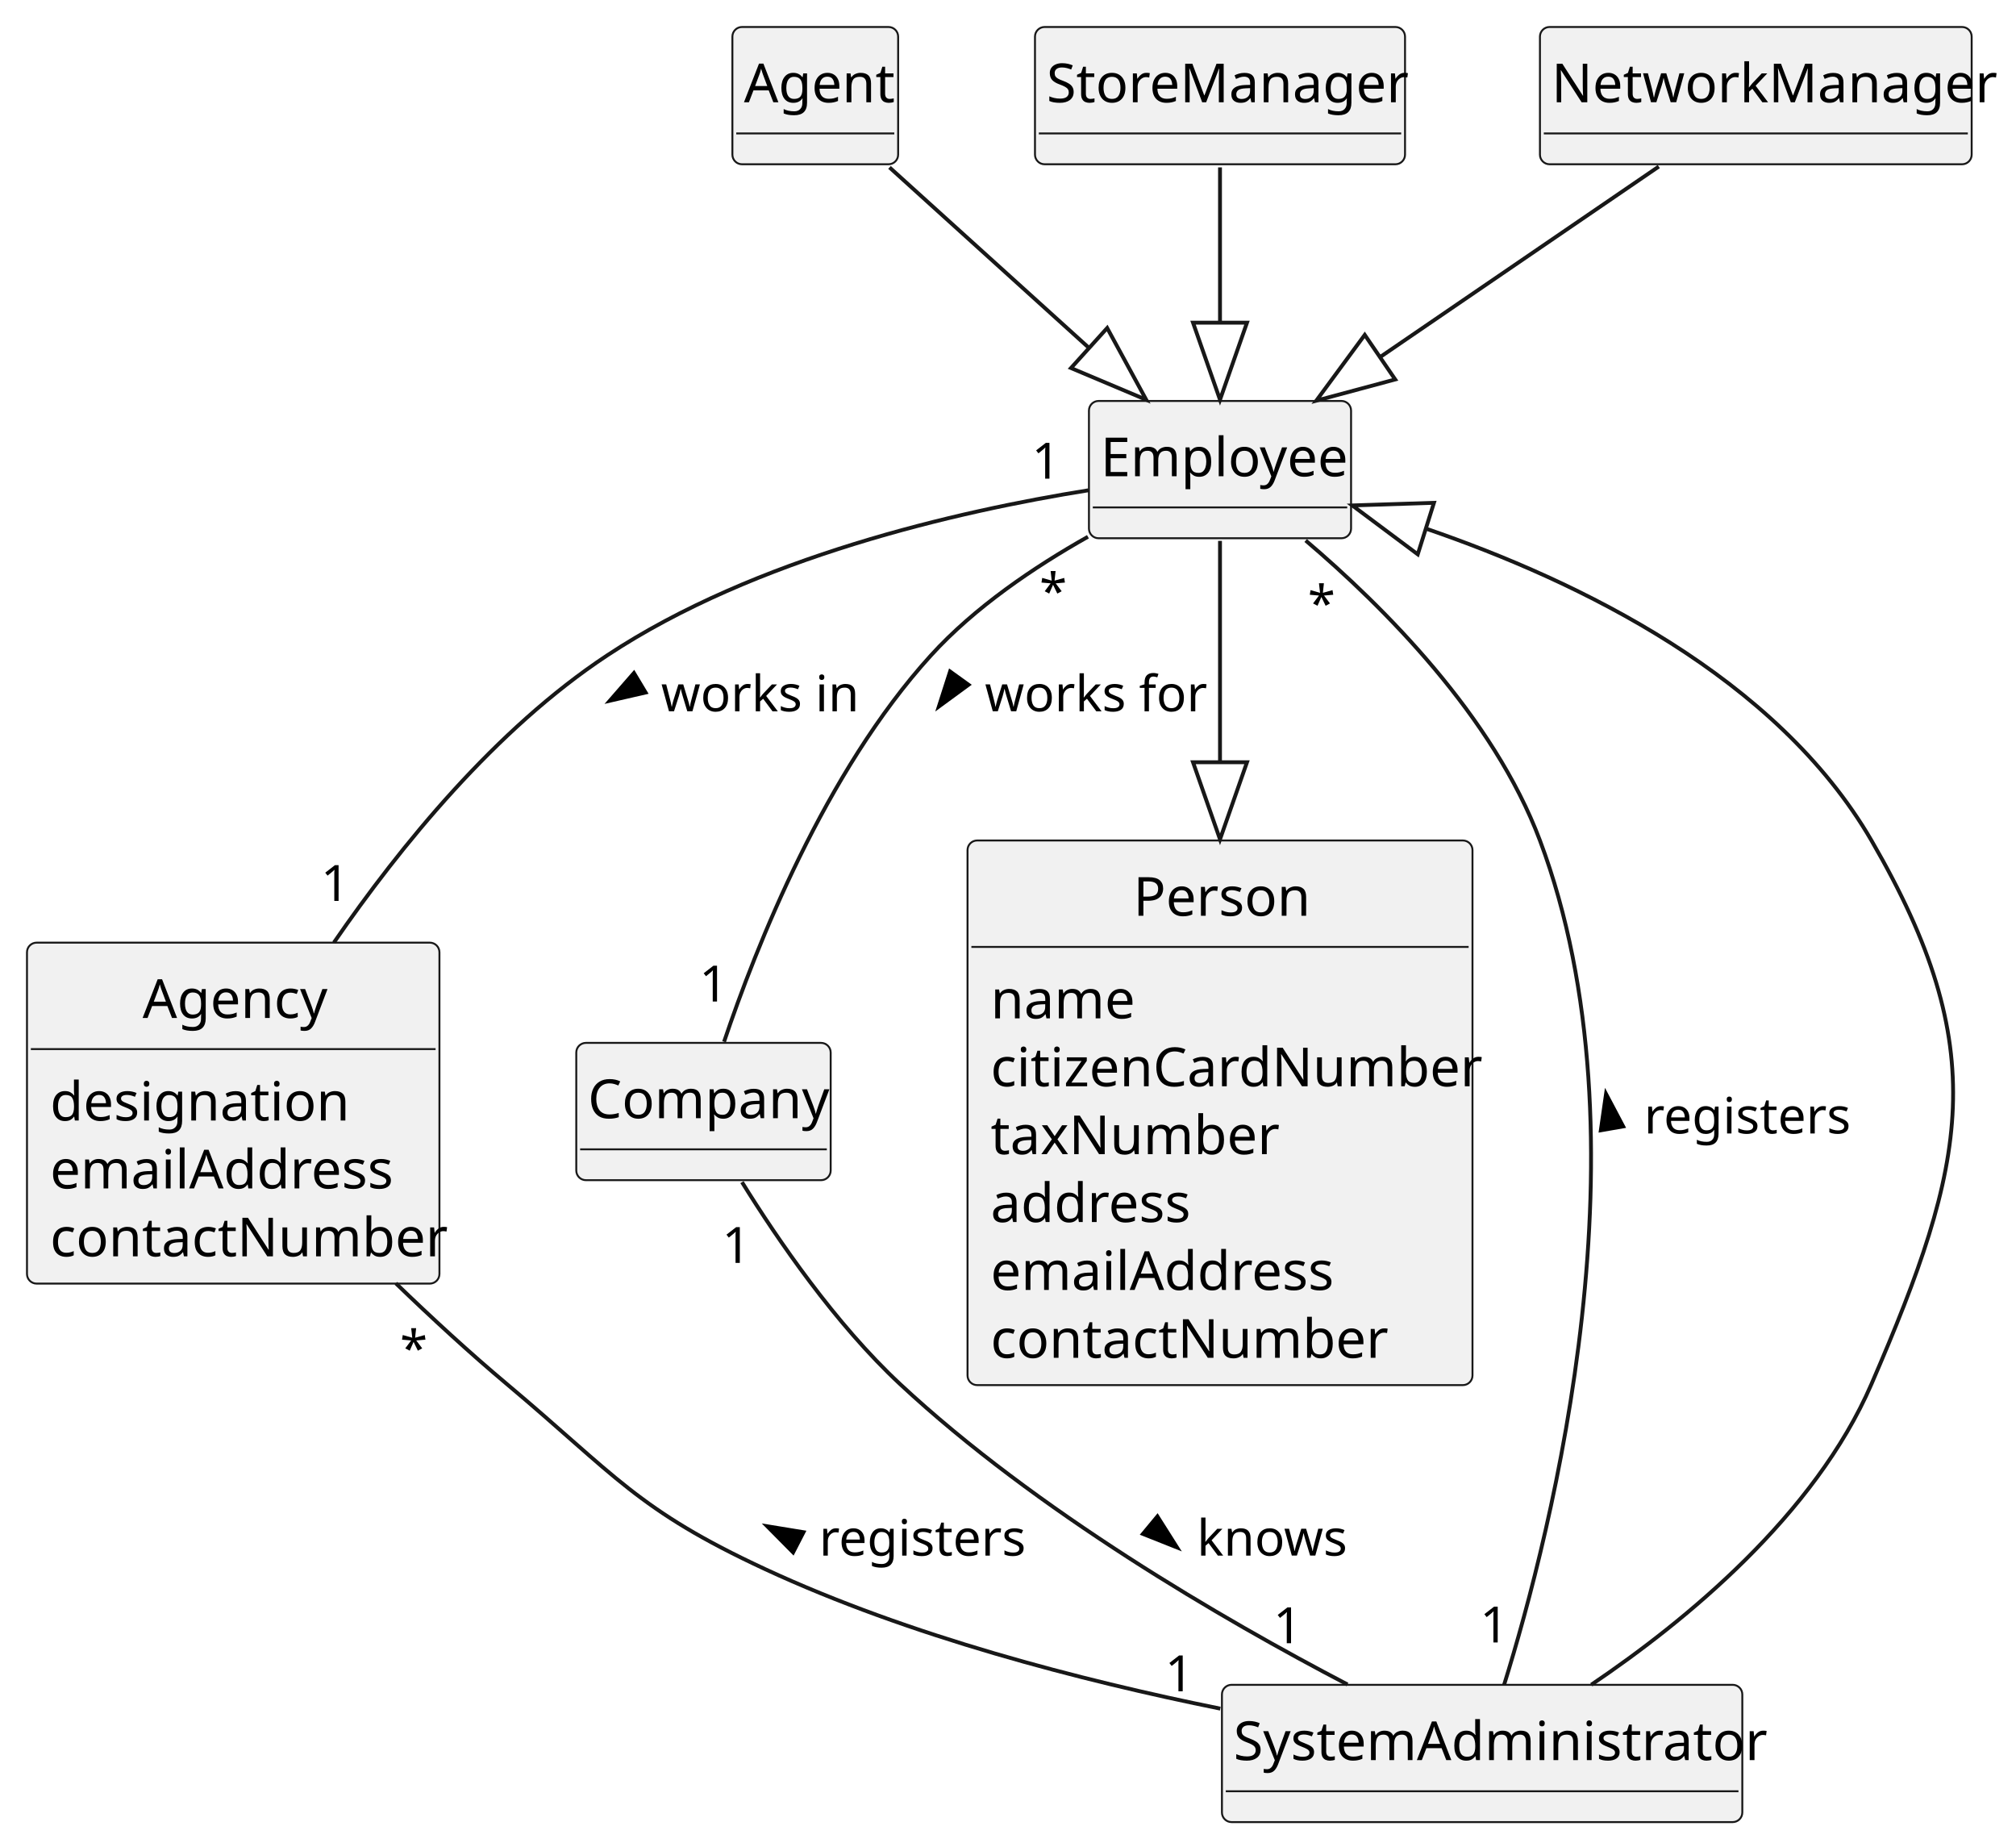
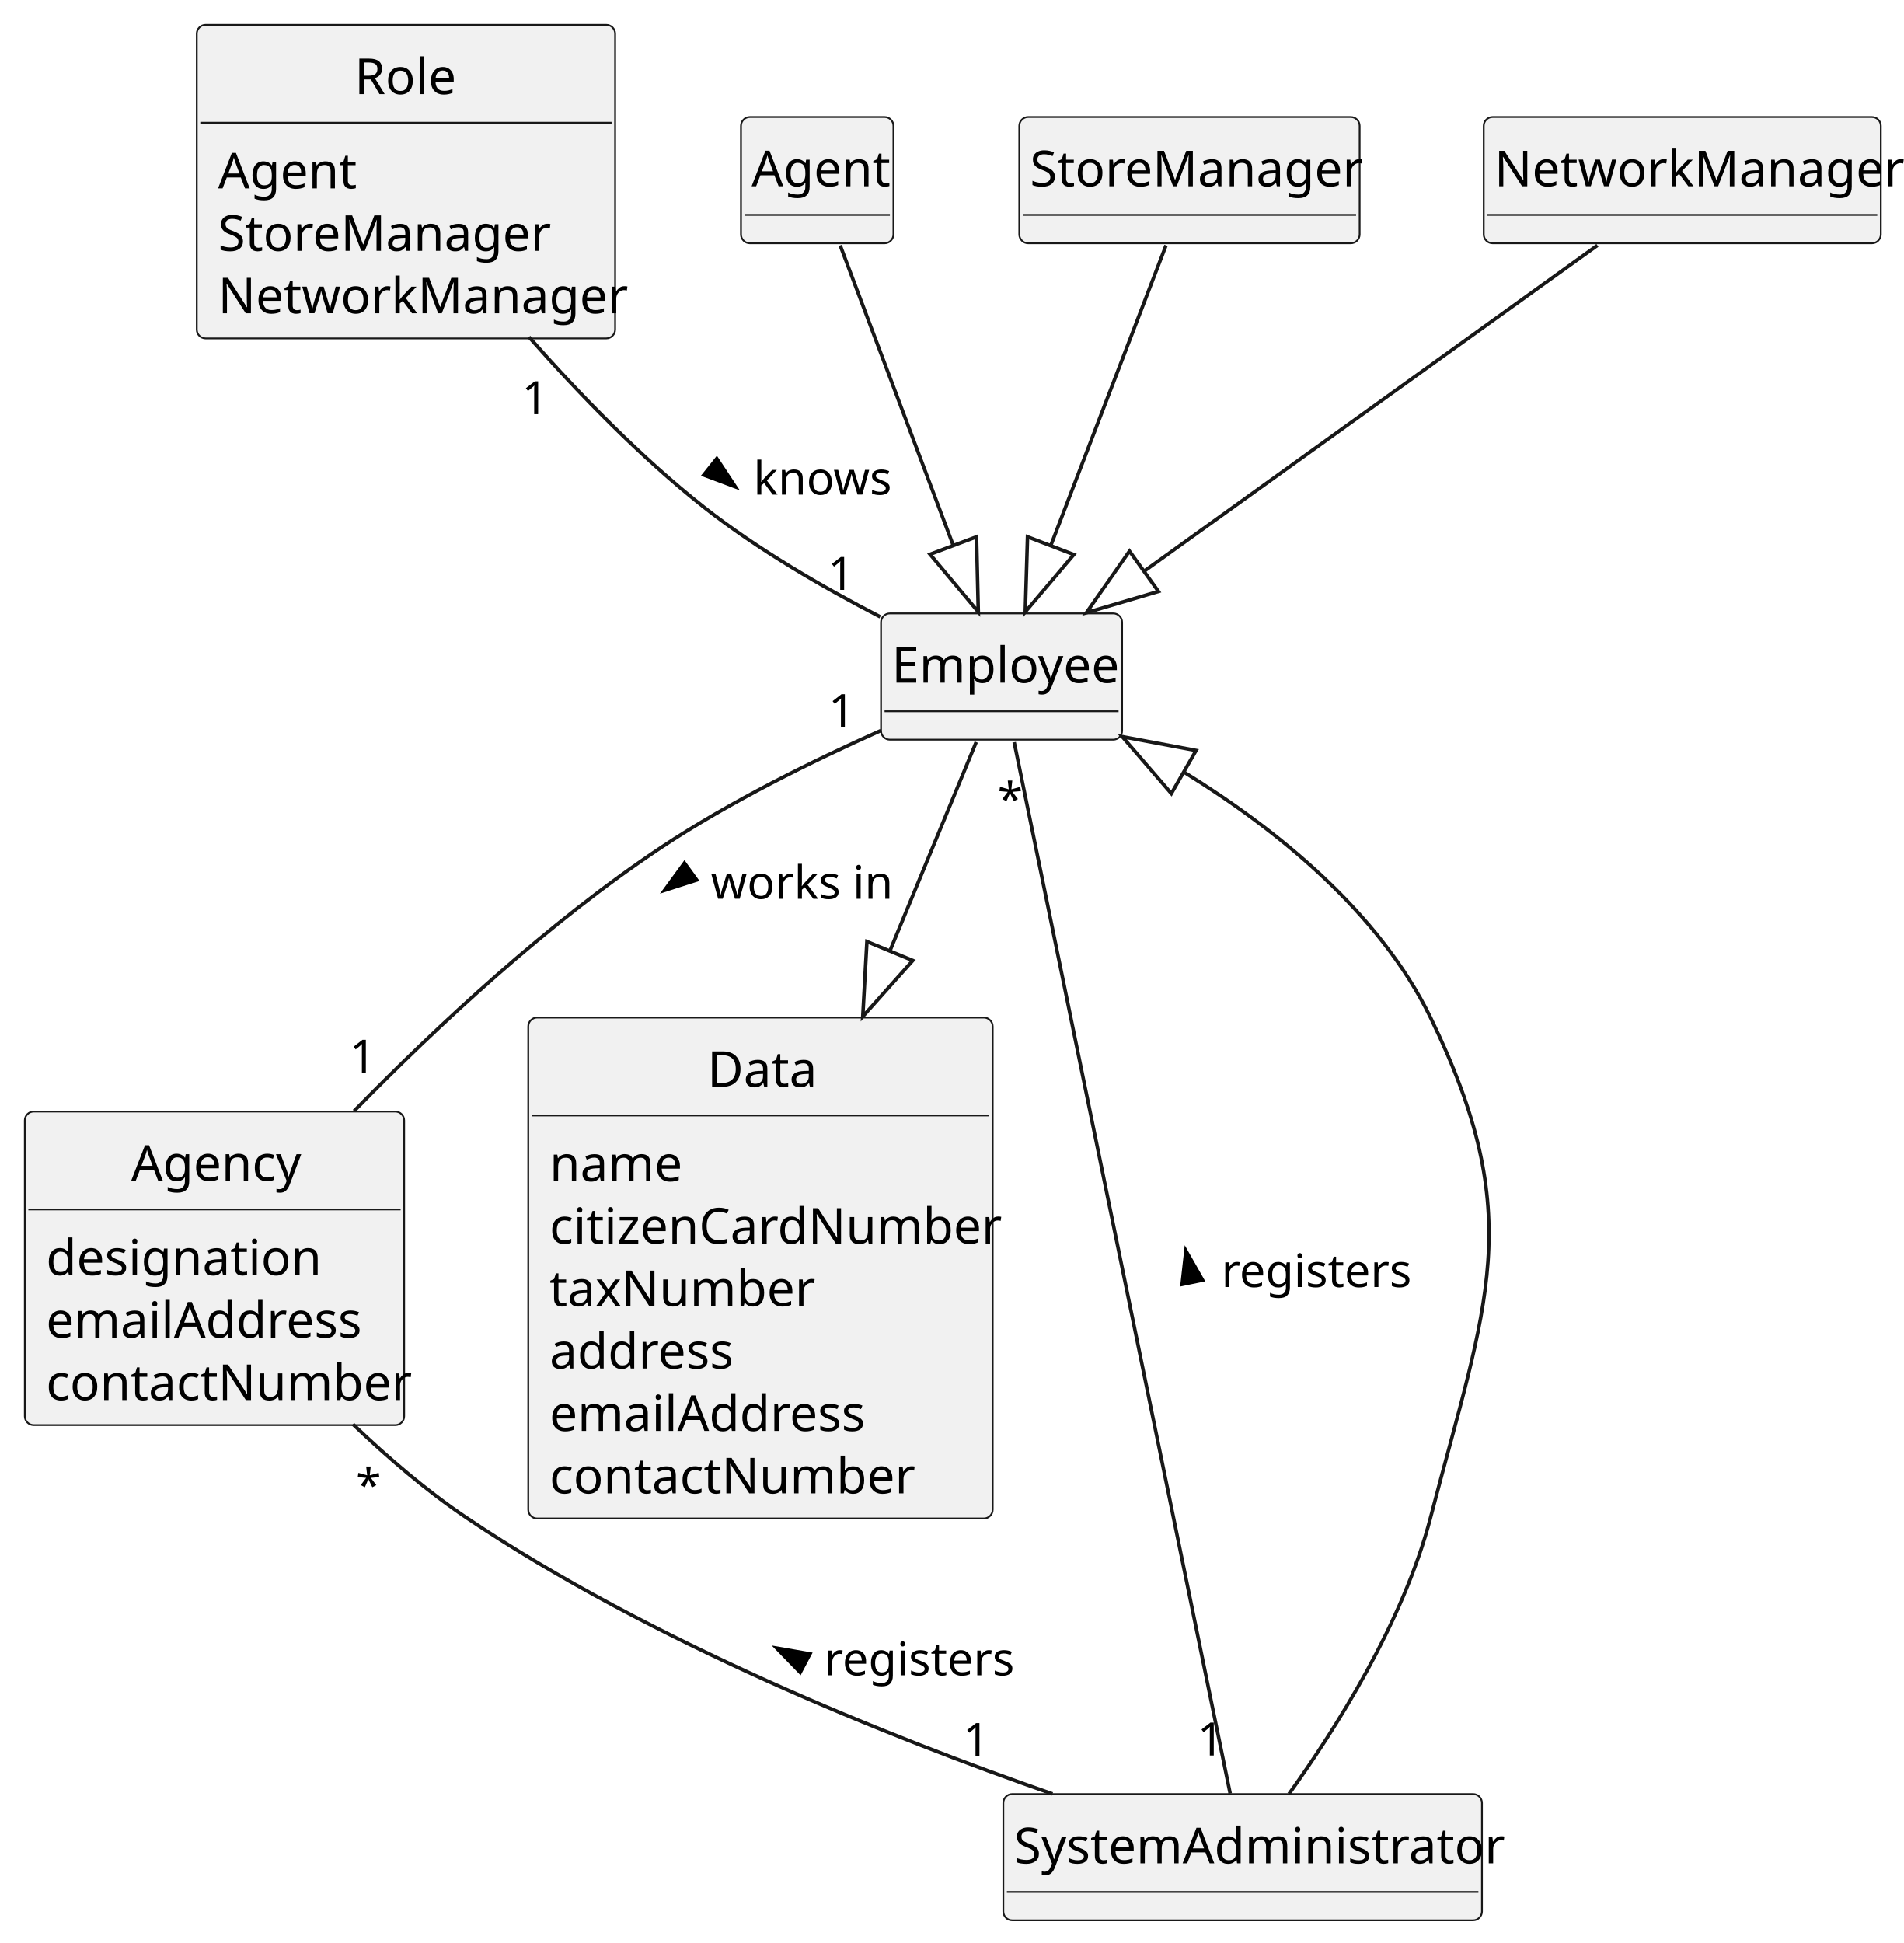
- <svg xmlns="http://www.w3.org/2000/svg" contentStyleType="text/css" height="479px" preserveAspectRatio="none" style="width:523px;height:479px;background:#FFFFFF;" version="1.1" viewBox="0 0 523 479" width="523px" zoomAndPan="magnify">
+ <svg xmlns="http://www.w3.org/2000/svg" contentStyleType="text/css" height="548px" preserveAspectRatio="none" style="width:537px;height:548px;background:#FFFFFF;" version="1.1" viewBox="0 0 537 548" width="537px" zoomAndPan="magnify">
  <defs />
  <g>
    <g id="elem_SystemAdministrator">
-       <rect codeLine="12" fill="#F1F1F1" height="35.609" id="SystemAdministrator" rx="2.5" ry="2.5" style="stroke:#181818;stroke-width:0.5;" width="135" x="317" y="437" />
-       <text fill="#000000" font-family="sans-serif" font-size="14" lengthAdjust="spacing" textLength="129" x="320" y="456.533">SystemAdministrator</text>
-       <line style="stroke:#181818;stroke-width:0.5;" x1="318" x2="451" y1="464.609" y2="464.609" />
-     </g>
-     <g id="elem_Company">
-       <rect codeLine="14" fill="#F1F1F1" height="35.609" id="Company" rx="2.5" ry="2.5" style="stroke:#181818;stroke-width:0.5;" width="66" x="149.5" y="270.5" />
-       <text fill="#000000" font-family="sans-serif" font-size="14" lengthAdjust="spacing" textLength="60" x="152.5" y="290.033">Company</text>
-       <line style="stroke:#181818;stroke-width:0.5;" x1="150.5" x2="214.5" y1="298.109" y2="298.109" />
+       <rect codeLine="12" fill="#F1F1F1" height="35.609" id="SystemAdministrator" rx="2.5" ry="2.5" style="stroke:#181818;stroke-width:0.5;" width="135" x="283" y="506" />
+       <text fill="#000000" font-family="sans-serif" font-size="14" lengthAdjust="spacing" textLength="129" x="286" y="525.533">SystemAdministrator</text>
+       <line style="stroke:#181818;stroke-width:0.5;" x1="284" x2="417" y1="533.609" y2="533.609" />
    </g>
    <g id="elem_Employee">
-       <rect codeLine="16" fill="#F1F1F1" height="35.609" id="Employee" rx="2.5" ry="2.5" style="stroke:#181818;stroke-width:0.5;" width="68" x="282.5" y="104" />
-       <text fill="#000000" font-family="sans-serif" font-size="14" lengthAdjust="spacing" textLength="62" x="285.5" y="123.533">Employee</text>
-       <line style="stroke:#181818;stroke-width:0.5;" x1="283.5" x2="349.5" y1="131.609" y2="131.609" />
+       <rect codeLine="15" fill="#F1F1F1" height="35.609" id="Employee" rx="2.5" ry="2.5" style="stroke:#181818;stroke-width:0.5;" width="68" x="248.5" y="173" />
+       <text fill="#000000" font-family="sans-serif" font-size="14" lengthAdjust="spacing" textLength="62" x="251.5" y="192.533">Employee</text>
+       <line style="stroke:#181818;stroke-width:0.5;" x1="249.5" x2="315.5" y1="200.609" y2="200.609" />
+     </g>
+     <g id="elem_Role">
+       <rect codeLine="17" fill="#F1F1F1" height="88.438" id="Role" rx="2.5" ry="2.5" style="stroke:#181818;stroke-width:0.5;" width="118" x="55.5" y="7" />
+       <text fill="#000000" font-family="sans-serif" font-size="14" lengthAdjust="spacing" textLength="29" x="100" y="26.533">Role</text>
+       <line style="stroke:#181818;stroke-width:0.5;" x1="56.5" x2="172.5" y1="34.609" y2="34.609" />
+       <text fill="#000000" font-family="sans-serif" font-size="14" lengthAdjust="spacing" textLength="37" x="61.5" y="53.143">Agent</text>
+       <text fill="#000000" font-family="sans-serif" font-size="14" lengthAdjust="spacing" textLength="90" x="61.5" y="70.752">StoreManager</text>
+       <text fill="#000000" font-family="sans-serif" font-size="14" lengthAdjust="spacing" textLength="106" x="61.5" y="88.361">NetworkManager</text>
    </g>
    <g id="elem_Agent">
-       <rect codeLine="18" fill="#F1F1F1" height="35.609" id="Agent" rx="2.5" ry="2.5" style="stroke:#181818;stroke-width:0.5;" width="43" x="190" y="7" />
-       <text fill="#000000" font-family="sans-serif" font-size="14" lengthAdjust="spacing" textLength="37" x="193" y="26.533">Agent</text>
-       <line style="stroke:#181818;stroke-width:0.5;" x1="191" x2="232" y1="34.609" y2="34.609" />
+       <rect codeLine="23" fill="#F1F1F1" height="35.609" id="Agent" rx="2.5" ry="2.5" style="stroke:#181818;stroke-width:0.5;" width="43" x="209" y="33" />
+       <text fill="#000000" font-family="sans-serif" font-size="14" lengthAdjust="spacing" textLength="37" x="212" y="52.533">Agent</text>
+       <line style="stroke:#181818;stroke-width:0.5;" x1="210" x2="251" y1="60.609" y2="60.609" />
    </g>
    <g id="elem_StoreManager">
-       <rect codeLine="21" fill="#F1F1F1" height="35.609" id="StoreManager" rx="2.5" ry="2.5" style="stroke:#181818;stroke-width:0.5;" width="96" x="268.5" y="7" />
-       <text fill="#000000" font-family="sans-serif" font-size="14" lengthAdjust="spacing" textLength="90" x="271.5" y="26.533">StoreManager</text>
-       <line style="stroke:#181818;stroke-width:0.5;" x1="269.5" x2="363.5" y1="34.609" y2="34.609" />
+       <rect codeLine="26" fill="#F1F1F1" height="35.609" id="StoreManager" rx="2.5" ry="2.5" style="stroke:#181818;stroke-width:0.5;" width="96" x="287.5" y="33" />
+       <text fill="#000000" font-family="sans-serif" font-size="14" lengthAdjust="spacing" textLength="90" x="290.5" y="52.533">StoreManager</text>
+       <line style="stroke:#181818;stroke-width:0.5;" x1="288.5" x2="382.5" y1="60.609" y2="60.609" />
    </g>
    <g id="elem_NetworkManager">
-       <rect codeLine="23" fill="#F1F1F1" height="35.609" id="NetworkManager" rx="2.5" ry="2.5" style="stroke:#181818;stroke-width:0.5;" width="112" x="399.5" y="7" />
-       <text fill="#000000" font-family="sans-serif" font-size="14" lengthAdjust="spacing" textLength="106" x="402.5" y="26.533">NetworkManager</text>
-       <line style="stroke:#181818;stroke-width:0.5;" x1="400.5" x2="510.5" y1="34.609" y2="34.609" />
+       <rect codeLine="28" fill="#F1F1F1" height="35.609" id="NetworkManager" rx="2.5" ry="2.5" style="stroke:#181818;stroke-width:0.5;" width="112" x="418.5" y="33" />
+       <text fill="#000000" font-family="sans-serif" font-size="14" lengthAdjust="spacing" textLength="106" x="421.5" y="52.533">NetworkManager</text>
+       <line style="stroke:#181818;stroke-width:0.5;" x1="419.5" x2="529.5" y1="60.609" y2="60.609" />
    </g>
-     <g id="elem_Person">
-       <rect codeLine="26" fill="#F1F1F1" height="141.266" id="Person" rx="2.5" ry="2.5" style="stroke:#181818;stroke-width:0.5;" width="131" x="251" y="218" />
-       <text fill="#000000" font-family="sans-serif" font-size="14" lengthAdjust="spacing" textLength="45" x="294" y="237.533">Person</text>
-       <line style="stroke:#181818;stroke-width:0.5;" x1="252" x2="381" y1="245.609" y2="245.609" />
-       <text fill="#000000" font-family="sans-serif" font-size="14" lengthAdjust="spacing" textLength="35" x="257" y="264.143">name</text>
-       <text fill="#000000" font-family="sans-serif" font-size="14" lengthAdjust="spacing" textLength="119" x="257" y="281.752">citizenCardNumber</text>
-       <text fill="#000000" font-family="sans-serif" font-size="14" lengthAdjust="spacing" textLength="67" x="257" y="299.361">taxNumber</text>
-       <text fill="#000000" font-family="sans-serif" font-size="14" lengthAdjust="spacing" textLength="51" x="257" y="316.971">address</text>
-       <text fill="#000000" font-family="sans-serif" font-size="14" lengthAdjust="spacing" textLength="85" x="257" y="334.58">emailAddress</text>
-       <text fill="#000000" font-family="sans-serif" font-size="14" lengthAdjust="spacing" textLength="95" x="257" y="352.19">contactNumber</text>
+     <g id="elem_Data">
+       <rect codeLine="31" fill="#F1F1F1" height="141.266" id="Data" rx="2.5" ry="2.5" style="stroke:#181818;stroke-width:0.5;" width="131" x="149" y="287" />
+       <text fill="#000000" font-family="sans-serif" font-size="14" lengthAdjust="spacing" textLength="30" x="199.5" y="306.533">Data</text>
+       <line style="stroke:#181818;stroke-width:0.5;" x1="150" x2="279" y1="314.609" y2="314.609" />
+       <text fill="#000000" font-family="sans-serif" font-size="14" lengthAdjust="spacing" textLength="35" x="155" y="333.143">name</text>
+       <text fill="#000000" font-family="sans-serif" font-size="14" lengthAdjust="spacing" textLength="119" x="155" y="350.752">citizenCardNumber</text>
+       <text fill="#000000" font-family="sans-serif" font-size="14" lengthAdjust="spacing" textLength="67" x="155" y="368.361">taxNumber</text>
+       <text fill="#000000" font-family="sans-serif" font-size="14" lengthAdjust="spacing" textLength="51" x="155" y="385.971">address</text>
+       <text fill="#000000" font-family="sans-serif" font-size="14" lengthAdjust="spacing" textLength="85" x="155" y="403.58">emailAddress</text>
+       <text fill="#000000" font-family="sans-serif" font-size="14" lengthAdjust="spacing" textLength="95" x="155" y="421.19">contactNumber</text>
    </g>
    <g id="elem_Agency">
-       <rect codeLine="36" fill="#F1F1F1" height="88.438" id="Agency" rx="2.5" ry="2.5" style="stroke:#181818;stroke-width:0.5;" width="107" x="7" y="244.5" />
-       <text fill="#000000" font-family="sans-serif" font-size="14" lengthAdjust="spacing" textLength="47" x="37" y="264.033">Agency</text>
-       <line style="stroke:#181818;stroke-width:0.5;" x1="8" x2="113" y1="272.109" y2="272.109" />
-       <text fill="#000000" font-family="sans-serif" font-size="14" lengthAdjust="spacing" textLength="73" x="13" y="290.643">designation</text>
-       <text fill="#000000" font-family="sans-serif" font-size="14" lengthAdjust="spacing" textLength="85" x="13" y="308.252">emailAddress</text>
-       <text fill="#000000" font-family="sans-serif" font-size="14" lengthAdjust="spacing" textLength="95" x="13" y="325.861">contactNumber</text>
-     </g>
-     <g id="link_Company_SystemAdministrator">
-       <path codeLine="43" d="M192.49,306.62 C201.8,321.62 216.74,343.4 233.5,359 C268.86,391.92 317.2,420 349.57,436.91 " fill="none" id="Company-SystemAdministrator" style="stroke:#181818;stroke-width:1.0;" />
-       <polygon fill="#000000" points="305.348,401.368,300.263,393.331,296.51,397.855,305.348,401.368" style="stroke:#000000;stroke-width:1.0;" />
-       <text fill="#000000" font-family="sans-serif" font-size="13" lengthAdjust="spacing" textLength="37" x="310.5" y="403.495">knows</text>
-       <text fill="#000000" font-family="sans-serif" font-size="13" lengthAdjust="spacing" textLength="7" x="187.315" y="327.566">1</text>
-       <text fill="#000000" font-family="sans-serif" font-size="13" lengthAdjust="spacing" textLength="7" x="330.32" y="426.207">1</text>
+       <rect codeLine="41" fill="#F1F1F1" height="88.438" id="Agency" rx="2.5" ry="2.5" style="stroke:#181818;stroke-width:0.5;" width="107" x="7" y="313.5" />
+       <text fill="#000000" font-family="sans-serif" font-size="14" lengthAdjust="spacing" textLength="47" x="37" y="333.033">Agency</text>
+       <line style="stroke:#181818;stroke-width:0.5;" x1="8" x2="113" y1="341.109" y2="341.109" />
+       <text fill="#000000" font-family="sans-serif" font-size="14" lengthAdjust="spacing" textLength="73" x="13" y="359.643">designation</text>
+       <text fill="#000000" font-family="sans-serif" font-size="14" lengthAdjust="spacing" textLength="85" x="13" y="377.252">emailAddress</text>
+       <text fill="#000000" font-family="sans-serif" font-size="14" lengthAdjust="spacing" textLength="95" x="13" y="394.861">contactNumber</text>
    </g>
    <g id="link_SystemAdministrator_Employee">
-       <path codeLine="44" d="M412.82,436.98 C437.23,420.49 470.79,393.03 485.5,359 C510.36,301.48 516.95,272.2 485.5,218 C460.92,175.64 409.67,150.74 370.02,137.14 " fill="none" id="SystemAdministrator-to-Employee" style="stroke:#181818;stroke-width:1.0;" />
-       <polygon fill="none" points="367.8,143.78,350.82,131.1,372,130.42,367.8,143.78" style="stroke:#181818;stroke-width:1.0;" />
+       <path codeLine="49" d="M363.57,505.96 C376.62,487.79 395.8,457.61 403.5,428 C419.27,367.35 430.9,343.36 403.5,287 C389,257.19 360.12,233.95 334.21,217.92 " fill="none" id="SystemAdministrator-to-Employee" style="stroke:#181818;stroke-width:1.0;" />
+       <polygon fill="none" points="330.39,223.8,316.54,207.76,337.37,211.66,330.39,223.8" style="stroke:#181818;stroke-width:1.0;" />
    </g>
    <g id="link_SystemAdministrator_Employee">
-       <path codeLine="45" d="M390.2,437 C402.58,397.19 428.57,295.45 399.5,218 C387.42,185.81 358.94,157.37 338.72,140.19 " fill="none" id="SystemAdministrator-Employee" style="stroke:#181818;stroke-width:1.0;" />
-       <polygon fill="#000000" points="416.646,283.749,415.296,293.164,421.087,292.159,416.646,283.749" style="stroke:#000000;stroke-width:1.0;" />
-       <text fill="#000000" font-family="sans-serif" font-size="13" lengthAdjust="spacing" textLength="50" x="426.5" y="293.995">registers</text>
-       <text fill="#000000" font-family="sans-serif" font-size="13" lengthAdjust="spacing" textLength="7" x="383.929" y="426.005">1</text>
-       <text fill="#000000" font-family="sans-serif" font-size="13" lengthAdjust="spacing" textLength="5" x="339.266" y="161.155">*</text>
+       <path codeLine="50" d="M346.98,505.84 C335.28,448.89 297.81,266.53 286.06,209.33 " fill="none" id="SystemAdministrator-Employee" style="stroke:#181818;stroke-width:1.0;" />
+       <polygon fill="#000000" points="334.494,352.778,333.435,362.23,339.193,361.047,334.494,352.778" style="stroke:#000000;stroke-width:1.0;" />
+       <text fill="#000000" font-family="sans-serif" font-size="13" lengthAdjust="spacing" textLength="50" x="344.5" y="362.995">registers</text>
+       <text fill="#000000" font-family="sans-serif" font-size="13" lengthAdjust="spacing" textLength="7" x="337.742" y="495.115">1</text>
+       <text fill="#000000" font-family="sans-serif" font-size="13" lengthAdjust="spacing" textLength="5" x="281.345" y="230.001">*</text>
    </g>
    <g id="link_Agency_SystemAdministrator">
-       <path codeLine="46" d="M102.69,332.86 C111.94,341.78 121.85,350.91 131.5,359 C159.56,382.55 165.27,391.58 198.5,407 C235.81,424.32 280.41,435.87 316.58,443.18 " fill="none" id="Agency-SystemAdministrator" style="stroke:#181818;stroke-width:1.0;" />
-       <polygon fill="#000000" points="199.056,395.884,205.748,402.642,208.442,397.418,199.056,395.884" style="stroke:#000000;stroke-width:1.0;" />
-       <text fill="#000000" font-family="sans-serif" font-size="13" lengthAdjust="spacing" textLength="50" x="212.5" y="403.495">registers</text>
-       <text fill="#000000" font-family="sans-serif" font-size="13" lengthAdjust="spacing" textLength="5" x="103.767" y="354.366">*</text>
-       <text fill="#000000" font-family="sans-serif" font-size="13" lengthAdjust="spacing" textLength="7" x="302.215" y="438.669">1</text>
-     </g>
-     <g id="link_Employee_Company">
-       <path codeLine="47" d="M282.24,139.22 C268.32,147.06 252.87,157.5 241.5,170 C214,200.22 196.11,245.63 187.84,270.21 " fill="none" id="Employee-Company" style="stroke:#181818;stroke-width:1.0;" />
-       <polygon fill="#000000" points="243.577,183.232,251.249,177.612,246.481,174.176,243.577,183.232" style="stroke:#000000;stroke-width:1.0;" />
-       <text fill="#000000" font-family="sans-serif" font-size="13" lengthAdjust="spacing" textLength="52" x="255.5" y="184.495">works for</text>
-       <text fill="#000000" font-family="sans-serif" font-size="13" lengthAdjust="spacing" textLength="5" x="269.658" y="157.993">*</text>
-       <text fill="#000000" font-family="sans-serif" font-size="13" lengthAdjust="spacing" textLength="7" x="181.404" y="259.767">1</text>
+       <path codeLine="51" d="M99.55,401.69 C109.38,411.11 120.34,420.49 131.5,428 C183.6,463.04 250.74,489.88 296.86,505.95 " fill="none" id="Agency-SystemAdministrator" style="stroke:#181818;stroke-width:1.0;" />
+       <polygon fill="#000000" points="219.079,464.84,225.703,471.664,228.45,466.467,219.079,464.84" style="stroke:#000000;stroke-width:1.0;" />
+       <text fill="#000000" font-family="sans-serif" font-size="13" lengthAdjust="spacing" textLength="50" x="232.5" y="472.495">registers</text>
+       <text fill="#000000" font-family="sans-serif" font-size="13" lengthAdjust="spacing" textLength="5" x="100.375" y="423.496">*</text>
+       <text fill="#000000" font-family="sans-serif" font-size="13" lengthAdjust="spacing" textLength="7" x="271.647" y="495.26">1</text>
    </g>
    <g id="link_Employee_Agency">
-       <path codeLine="48" d="M282.4,127.16 C248.43,132.59 195.92,144.6 157.5,170 C128.59,189.11 103.87,219.43 86.62,244.48 " fill="none" id="Employee-Agency" style="stroke:#181818;stroke-width:1.0;" />
-       <polygon fill="#000000" points="158.211,181.746,167.481,179.618,164.459,174.576,158.211,181.746" style="stroke:#000000;stroke-width:1.0;" />
-       <text fill="#000000" font-family="sans-serif" font-size="13" lengthAdjust="spacing" textLength="48" x="171.5" y="184.495">works in</text>
-       <text fill="#000000" font-family="sans-serif" font-size="13" lengthAdjust="spacing" textLength="7" x="267.645" y="124.146">1</text>
-       <text fill="#000000" font-family="sans-serif" font-size="13" lengthAdjust="spacing" textLength="7" x="83.225" y="233.678">1</text>
+       <path codeLine="53" d="M248.44,206.04 C229.54,214.47 205.98,226.06 186.5,239 C154.74,260.1 123.36,289.33 99.86,313.36 " fill="none" id="Employee-Agency" style="stroke:#181818;stroke-width:1.0;" />
+       <polygon fill="#000000" points="187.447,251.103,196.5,248.19,193.058,243.425,187.447,251.103" style="stroke:#000000;stroke-width:1.0;" />
+       <text fill="#000000" font-family="sans-serif" font-size="13" lengthAdjust="spacing" textLength="48" x="200.5" y="253.495">works in</text>
+       <text fill="#000000" font-family="sans-serif" font-size="13" lengthAdjust="spacing" textLength="7" x="233.693" y="205.064">1</text>
+       <text fill="#000000" font-family="sans-serif" font-size="13" lengthAdjust="spacing" textLength="7" x="98.575" y="302.538">1</text>
    </g>
-     <g id="link_Employee_Person">
-       <path codeLine="49" d="M316.5,140.29 C316.5,154.44 316.5,175.63 316.5,197.55 " fill="none" id="Employee-to-Person" style="stroke:#181818;stroke-width:1.0;" />
-       <polygon fill="none" points="323.5,197.71,316.5,217.71,309.5,197.71,323.5,197.71" style="stroke:#181818;stroke-width:1.0;" />
+     <g id="link_Role_Employee">
+       <path codeLine="54" d="M149.2,95.04 C163.46,111.2 180.77,129.02 198.5,143 C213.72,155 232.4,165.78 248.27,173.97 " fill="none" id="Role-Employee" style="stroke:#181818;stroke-width:1.0;" />
+       <polygon fill="#000000" points="207.411,137.291,202.168,129.357,198.505,133.954,207.411,137.291" style="stroke:#000000;stroke-width:1.0;" />
+       <text fill="#000000" font-family="sans-serif" font-size="13" lengthAdjust="spacing" textLength="37" x="212.5" y="139.495">knows</text>
+       <text fill="#000000" font-family="sans-serif" font-size="13" lengthAdjust="spacing" textLength="7" x="147.173" y="116.822">1</text>
+       <text fill="#000000" font-family="sans-serif" font-size="13" lengthAdjust="spacing" textLength="7" x="233.488" y="166.379">1</text>
+     </g>
+     <g id="link_Employee_Data">
+       <path codeLine="55" d="M275.35,209.29 C269.38,223.73 260.39,245.49 251.13,267.89 " fill="none" id="Employee-to-Data" style="stroke:#181818;stroke-width:1.0;" />
+       <polygon fill="none" points="257.46,270.9,243.35,286.71,244.52,265.55,257.46,270.9" style="stroke:#181818;stroke-width:1.0;" />
    </g>
    <g id="link_Agent_Employee">
-       <path codeLine="50" d="M230.76,43.42 C245.19,56.48 265.31,74.69 282.44,90.18 " fill="none" id="Agent-to-Employee" style="stroke:#181818;stroke-width:1.0;" />
-       <polygon fill="none" points="287.23,85.08,297.36,103.69,277.84,95.46,287.23,85.08" style="stroke:#181818;stroke-width:1.0;" />
+       <path codeLine="56" d="M236.98,69.2 C244.92,90.27 258.59,126.54 268.88,153.85 " fill="none" id="Agent-to-Employee" style="stroke:#181818;stroke-width:1.0;" />
+       <polygon fill="none" points="275.44,151.4,275.94,172.58,262.33,156.34,275.44,151.4" style="stroke:#181818;stroke-width:1.0;" />
    </g>
    <g id="link_StoreManager_Employee">
-       <path codeLine="51" d="M316.5,43.42 C316.5,54.67 316.5,69.74 316.5,83.61 " fill="none" id="StoreManager-to-Employee" style="stroke:#181818;stroke-width:1.0;" />
-       <polygon fill="none" points="323.5,83.69,316.5,103.69,309.5,83.69,323.5,83.69" style="stroke:#181818;stroke-width:1.0;" />
+       <path codeLine="57" d="M328.89,69.2 C320.8,90.27 306.87,126.54 296.39,153.85 " fill="none" id="StoreManager-to-Employee" style="stroke:#181818;stroke-width:1.0;" />
+       <polygon fill="none" points="302.89,156.42,289.19,172.58,289.82,151.4,302.89,156.42" style="stroke:#181818;stroke-width:1.0;" />
    </g>
    <g id="link_NetworkManager_Employee">
-       <path codeLine="52" d="M430.33,43.2 C410.25,56.92 381.71,76.43 358.23,92.48 " fill="none" id="NetworkManager-to-Employee" style="stroke:#181818;stroke-width:1.0;" />
-       <polygon fill="none" points="361.95,98.42,341.48,103.92,354.05,86.86,361.95,98.42" style="stroke:#181818;stroke-width:1.0;" />
+       <path codeLine="58" d="M450.57,69.2 C418.58,92.19 361.42,133.28 322.74,161.08 " fill="none" id="NetworkManager-to-Employee" style="stroke:#181818;stroke-width:1.0;" />
+       <polygon fill="none" points="326.75,166.81,306.43,172.8,318.58,155.44,326.75,166.81" style="stroke:#181818;stroke-width:1.0;" />
    </g>
  </g>
</svg>
